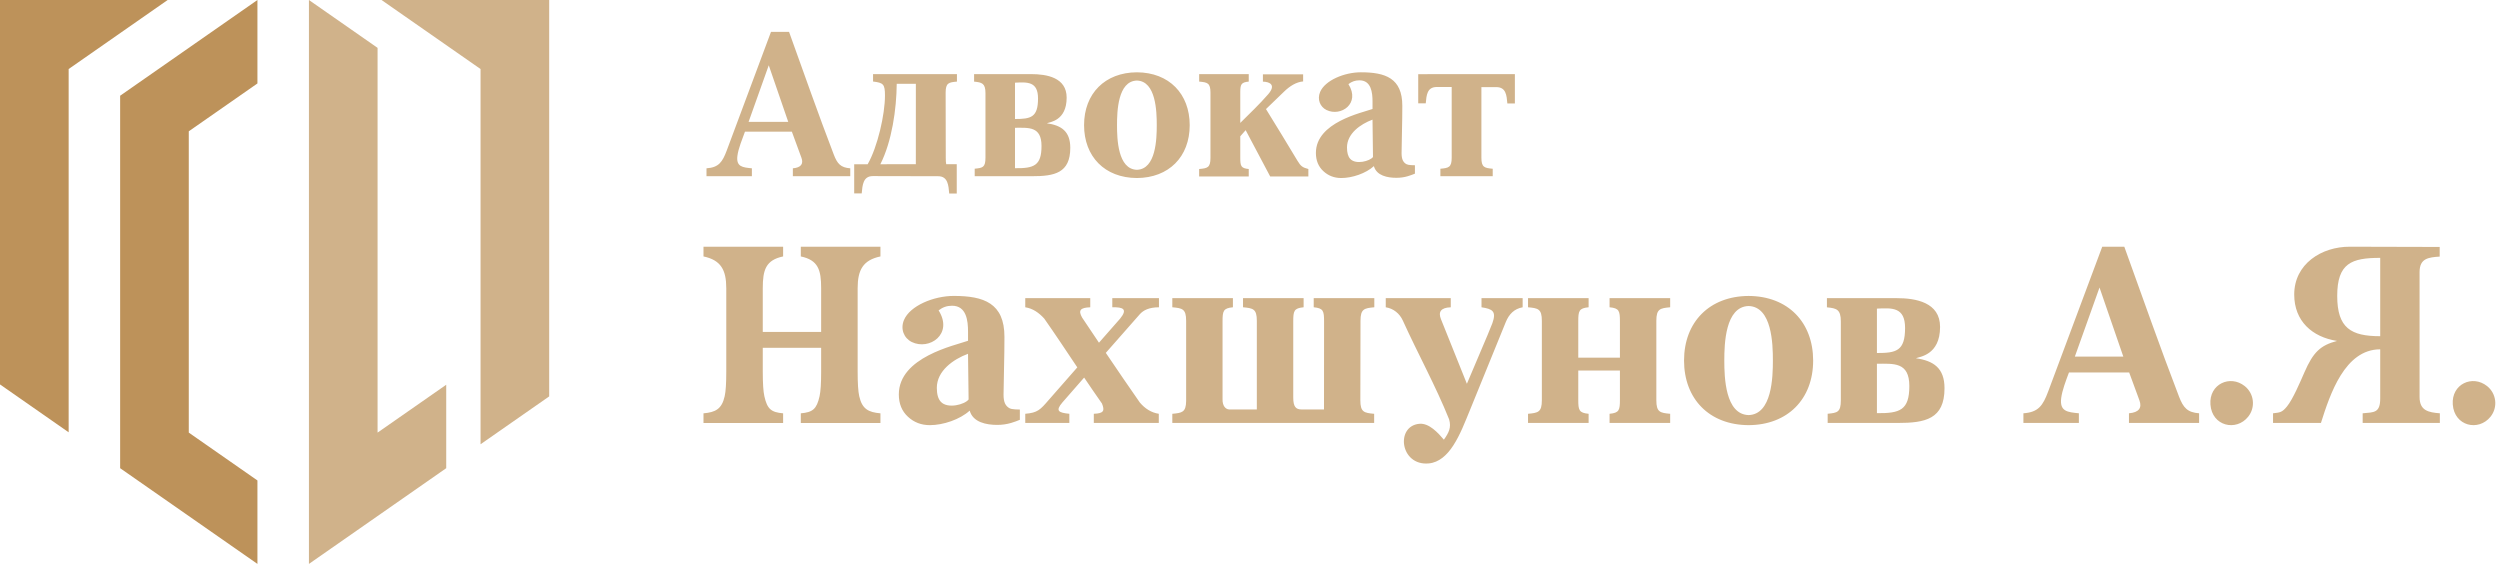
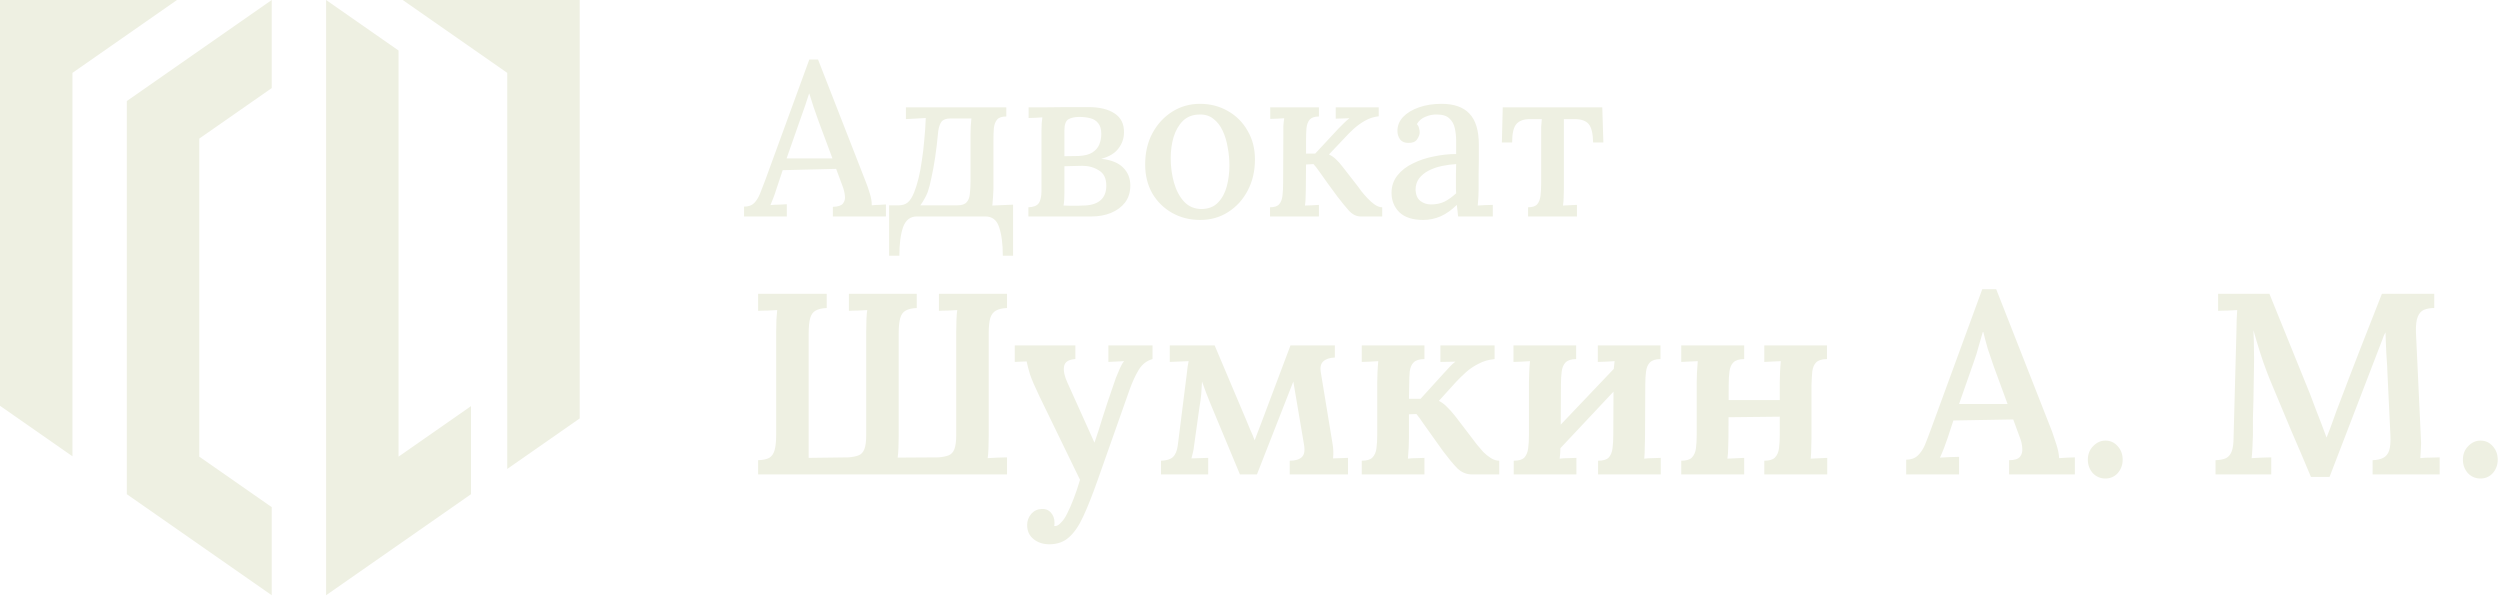
- <svg xmlns="http://www.w3.org/2000/svg" width="266" height="60" viewBox="0 0 266 60" fill="none">
-   <path d="M115.345 13.318C115.345 9.946 117.576 7.71 120.965 7.693C124.396 7.71 126.583 9.986 126.585 13.318C126.585 16.69 124.354 18.926 120.965 18.942C117.533 18.926 115.347 16.649 115.345 13.318V13.318ZM264.624 41.078C265.63 41.879 265.794 43.34 264.989 44.342C263.713 45.932 261.143 45.342 260.976 43.044C260.816 40.857 263.076 39.847 264.624 41.078ZM238.837 41.078C239.843 41.879 240.008 43.34 239.203 44.342C237.927 45.932 235.356 45.342 235.19 43.044C235.03 40.857 237.29 39.847 238.837 41.078ZM233.984 45H226.521V43.974C227.598 43.884 227.922 43.384 227.637 42.606L226.544 39.631H220.138C219.81 40.506 219.415 41.535 219.311 42.354C219.13 43.791 219.998 43.854 221.192 43.974V45H215.291V43.974C216.883 43.864 217.363 43.161 217.927 41.652L223.678 26.25H226.025C227.966 31.622 229.8 36.871 231.845 42.192C232.303 43.386 232.739 43.879 233.984 43.974V45V45ZM225.92 37.941L223.388 30.593L220.764 37.941H225.92ZM203.153 41.073C203.153 38.483 201.464 38.702 199.705 38.702V43.96C202.17 43.987 203.153 43.63 203.153 41.073V41.073ZM206.896 41.309C206.896 44.6 204.832 45.003 201.926 45.002C199.439 45.002 196.951 45.002 194.464 45.002V44.024C195.503 43.925 195.864 43.859 195.864 42.588V34.194C195.864 32.916 195.404 32.797 194.385 32.7V31.723C196.859 31.723 199.333 31.723 201.807 31.723C203.832 31.723 206.424 32.161 206.424 34.782C206.424 37.824 204.19 37.954 203.852 38.118C205.722 38.387 206.896 39.152 206.896 41.309ZM202.7 34.896C202.7 32.676 201.338 32.754 199.705 32.837V37.561C201.752 37.561 202.7 37.358 202.7 34.896ZM259.601 45H251.388V43.975C252.59 43.863 253.255 43.955 253.255 42.392V37.168C249.48 37.168 247.918 41.946 246.948 45H241.851V43.975C242.605 43.886 242.812 43.886 243.338 43.242C243.957 42.484 244.729 40.673 245.194 39.608C246.132 37.459 246.894 36.743 248.66 36.275C246.02 35.861 244.105 34.169 244.105 31.342C244.105 28.074 247.019 26.243 250.016 26.25L259.583 26.275V27.301C258.382 27.384 257.443 27.484 257.443 28.948V42.248C257.443 43.698 258.398 43.879 259.601 43.975V45ZM253.255 35.772V27.437C250.219 27.437 248.68 27.989 248.68 31.486C248.68 34.911 250.147 35.772 253.255 35.772ZM121.277 42.826C121.821 43.473 122.506 43.91 123.296 44.026V45H116.381V44.026C117.46 43.989 117.554 43.696 117.248 42.933C116.614 42.034 115.983 41.11 115.352 40.174L113.038 42.822C112.254 43.733 112.652 43.915 113.778 44.026V45H109.088V44.026C110.403 43.918 110.681 43.601 111.579 42.562L114.625 39.089C113.448 37.33 112.276 35.56 111.107 33.896C110.538 33.271 109.878 32.812 109.088 32.695V31.721H116.003V32.695C114.924 32.733 114.709 33.026 115.136 33.789C115.694 34.624 116.301 35.531 116.93 36.464L119.184 33.899C120.002 32.885 119.508 32.668 118.348 32.695V31.721H123.314V32.695C122.231 32.698 121.656 33.023 121.293 33.414C120.12 34.744 118.894 36.138 117.658 37.545C118.895 39.375 120.168 41.241 121.277 42.826V42.826ZM133.727 43.566V34.132C133.727 32.86 133.321 32.791 132.256 32.694V31.721H138.705V32.694C137.674 32.793 137.602 33.084 137.602 34.209C137.602 36.906 137.602 39.604 137.602 42.301C137.602 43.286 137.889 43.566 138.479 43.566H140.873L140.881 34.209C140.881 33.084 140.81 32.793 139.779 32.694V31.721H146.227V32.694C145.162 32.791 144.757 32.86 144.757 34.132C144.757 36.951 144.74 39.771 144.74 42.59C144.74 43.863 145.146 43.931 146.21 44.028V45C139.052 45 131.893 45 124.734 45V44.028C125.774 43.934 126.186 43.866 126.205 42.678V34.132C126.205 32.86 125.799 32.791 124.734 32.694V31.721H131.182V32.694C130.152 32.793 130.079 33.084 130.079 34.209C130.079 36.958 130.079 39.707 130.079 42.456C130.054 43.199 130.416 43.552 130.787 43.566H133.727V43.566ZM154.617 47.418C153.958 48.431 153.113 49.204 152.029 49.307C148.967 49.597 148.454 45.335 151.011 45.092C152.056 44.992 153.014 46.061 153.629 46.782C154.141 46.057 154.443 45.499 154.185 44.617C152.781 41.113 150.851 37.613 149.261 34.106C148.923 33.36 148.253 32.815 147.444 32.695V31.721H154.361V32.695C153.281 32.733 153.014 33.199 153.32 33.962L156.077 40.836L158.283 35.635C158.458 35.222 158.623 34.806 158.788 34.39C159.243 33.118 158.81 32.875 157.632 32.695V31.721H162.01V32.695C161.111 32.855 160.562 33.431 160.222 34.251L156.414 43.606C155.881 44.891 155.378 46.25 154.617 47.418V47.418ZM167.928 42.513C167.928 43.637 167.999 43.929 169.029 44.027V45H162.582V44.027C163.647 43.93 164.053 43.862 164.053 42.59C164.053 39.77 164.053 36.951 164.053 34.132C164.053 32.86 163.647 32.791 162.582 32.694V31.721H169.029V32.694C167.999 32.793 167.928 33.084 167.928 34.209V38.053H172.36V34.209C172.36 33.084 172.288 32.793 171.258 32.694V31.721H177.706V32.694C176.641 32.791 176.235 32.86 176.235 34.132C176.235 36.951 176.235 39.77 176.235 42.59C176.235 43.862 176.641 43.93 177.706 44.027V45H171.258V44.027C172.288 43.929 172.36 43.637 172.36 42.513V39.426H167.928V42.513ZM179.182 38.363C179.182 34.242 181.91 31.51 186.051 31.489C190.245 31.51 192.916 34.291 192.919 38.362C192.919 42.483 190.192 45.216 186.051 45.236C181.857 45.216 179.185 42.434 179.182 38.363V38.363ZM186.051 44.165C188.538 44.091 188.635 40.134 188.635 38.363C188.635 36.593 188.539 32.634 186.051 32.56C183.564 32.634 183.466 36.591 183.466 38.362C183.466 40.133 183.563 44.091 186.051 44.165ZM74.851 45.006V43.978C76.119 43.867 76.802 43.529 77.106 42.157C77.222 41.643 77.275 40.776 77.275 39.554V30.662C77.275 28.724 76.705 27.675 74.851 27.285V26.256C77.675 26.256 80.499 26.256 83.324 26.256V27.285C81.47 27.675 81.159 28.724 81.159 30.662V35.317H87.37V30.662C87.37 28.724 87.06 27.675 85.205 27.285V26.256C88.03 26.256 90.854 26.256 93.679 26.256V27.285C91.824 27.675 91.254 28.724 91.254 30.662V39.554C91.254 40.776 91.308 41.643 91.423 42.157C91.728 43.529 92.411 43.867 93.679 43.978V45.006C90.854 45.006 88.03 45.006 85.205 45.006V43.978C86.473 43.867 86.897 43.529 87.202 42.157C87.316 41.643 87.37 40.776 87.37 39.554V37.008H81.159V39.554C81.159 40.776 81.213 41.643 81.328 42.157C81.632 43.529 82.056 43.867 83.324 43.978V45.006C80.499 45.006 77.675 45.006 74.851 45.006ZM108.513 44.667C108.238 44.785 107.928 44.895 107.583 45C107.118 45.138 106.625 45.209 106.103 45.209C104.958 45.209 103.52 44.94 103.176 43.69C102.143 44.631 100.358 45.236 98.936 45.236C98.022 45.236 97.243 44.937 96.602 44.339C95.956 43.743 95.635 42.954 95.635 41.968C95.635 37.991 101.591 36.76 102.999 36.258V35.29C102.999 34.13 102.835 32.53 101.299 32.53C100.747 32.53 100.299 32.69 99.867 33.025C101.459 35.554 98.88 37.301 97.013 36.39C96.182 35.981 95.779 35.013 96.182 34.051C96.818 32.532 99.345 31.486 101.479 31.486C104.675 31.486 106.873 32.249 106.873 35.842C106.873 36.828 106.857 37.991 106.826 39.337C106.793 40.684 106.777 41.571 106.777 41.999C106.777 42.392 106.829 42.7 106.933 42.927C107.038 43.15 107.198 43.319 107.411 43.435C107.543 43.502 107.748 43.546 108.029 43.559C108.201 43.568 108.361 43.572 108.513 43.575V44.667ZM102.997 37.643C101.421 38.23 99.678 39.46 99.678 41.268C99.678 41.946 99.818 42.441 100.099 42.744C100.827 43.542 102.67 43.032 103.059 42.503L102.997 37.643V37.643ZM153.257 18.75V17.954C154.128 17.874 154.46 17.819 154.46 16.777V9.258L152.88 9.256C151.835 9.256 151.779 10.13 151.699 10.997H150.899V7.892C158.738 7.895 157.448 7.886 161.183 7.886V11.011H160.383C160.304 10.143 160.248 9.269 159.202 9.269L157.621 9.268V16.777C157.621 17.815 157.953 17.874 158.825 17.954V18.75C156.968 18.75 155.113 18.75 153.257 18.75V18.75ZM139.21 18.779H135.15L132.538 13.849L131.965 14.5V16.744C131.965 17.663 132.023 17.903 132.866 17.983V18.779H127.589V17.983C128.461 17.904 128.793 17.848 128.793 16.806C128.793 14.491 128.794 12.173 128.794 9.858C128.794 8.817 128.462 8.761 127.591 8.682V7.886H132.866V8.682C132.075 8.757 131.974 8.971 131.965 9.755C131.965 10.863 131.965 11.97 131.965 13.078C132.993 12.05 133.983 11.124 134.933 10.03C135.775 9.06 135.156 8.707 134.374 8.686V7.912H138.653V8.664C137.915 8.726 137.23 9.166 136.639 9.736L134.7 11.606C135.844 13.464 136.924 15.219 138.042 17.09C138.414 17.712 138.603 17.817 139.21 17.983V18.779V18.779ZM150.548 18.476C150.323 18.573 150.069 18.663 149.787 18.749C149.407 18.862 149.003 18.919 148.577 18.919C147.64 18.919 146.463 18.7 146.182 17.676C145.336 18.447 143.876 18.942 142.712 18.942C141.964 18.942 141.327 18.697 140.802 18.208C140.274 17.72 140.012 17.074 140.012 16.268C140.012 13.014 144.885 12.006 146.037 11.596V10.804C146.037 9.855 145.902 8.546 144.645 8.546C144.194 8.546 143.827 8.677 143.473 8.951C144.776 11.02 142.667 12.449 141.139 11.704C140.459 11.369 140.13 10.577 140.459 9.79C140.979 8.548 143.047 7.692 144.793 7.692C147.408 7.692 149.206 8.316 149.206 11.256C149.206 12.062 149.193 13.015 149.167 14.116C149.142 15.217 149.128 15.943 149.128 16.294C149.128 16.614 149.17 16.866 149.255 17.052C149.341 17.235 149.472 17.374 149.647 17.468C149.754 17.523 149.922 17.56 150.152 17.57C150.292 17.576 150.424 17.581 150.548 17.583V18.476V18.476ZM146.035 12.729C144.745 13.21 143.319 14.216 143.319 15.695C143.319 16.25 143.434 16.654 143.664 16.902C144.259 17.556 145.767 17.138 146.086 16.706L146.035 12.729ZM90.468 18.75H84.36V17.909C85.241 17.835 85.507 17.426 85.274 16.789L84.253 14.006H79.265C78.983 14.784 78.558 15.799 78.46 16.582C78.312 17.759 79.023 17.811 80 17.909V18.75H75.171V17.909C76.473 17.819 76.866 17.244 77.328 16.007L82.034 3.389H83.954C85.543 7.79 87.043 12.09 88.716 16.45C89.091 17.428 89.449 17.831 90.468 17.909V18.75ZM83.868 12.966L81.796 6.946L79.65 12.966H83.868ZM110.817 15.535C110.817 13.416 109.434 13.596 107.996 13.596V17.896C110.012 17.92 110.817 17.627 110.817 15.535V15.535ZM113.878 15.728C113.878 18.42 112.189 18.75 109.813 18.749C107.778 18.749 105.743 18.749 103.708 18.749V17.949C104.558 17.868 104.854 17.814 104.854 16.774V9.907C104.854 8.862 104.477 8.765 103.643 8.685V7.886C105.668 7.886 107.692 7.886 109.716 7.886C111.373 7.886 113.492 8.244 113.492 10.389C113.492 12.877 111.665 12.983 111.388 13.117C112.919 13.338 113.878 13.963 113.878 15.728V15.728ZM110.446 10.481C110.446 8.665 109.332 8.729 107.996 8.797V12.662C109.671 12.662 110.446 12.496 110.446 10.481V10.481ZM92.32 17.476C93.38 15.628 94.161 12.158 94.161 10.169C94.161 8.933 93.976 8.81 92.892 8.674V7.886C95.868 7.886 98.844 7.886 101.819 7.886V8.682C100.948 8.761 100.616 8.817 100.616 9.858C100.616 12.168 100.63 14.467 100.63 16.777C100.63 17.086 100.64 17.308 100.677 17.47H101.798V20.595H100.998C100.919 19.727 100.863 18.75 99.817 18.75C97.497 18.75 95.187 18.736 92.868 18.736C91.822 18.736 91.766 19.713 91.686 20.581H90.887V17.476L92.32 17.476V17.476ZM93.669 17.475L97.445 17.472L97.447 8.914H95.412C95.389 11.603 94.9 15.048 93.669 17.475V17.475ZM120.965 18.066C123 18.006 123.079 14.768 123.079 13.318C123.079 11.87 123 8.63 120.965 8.57C118.93 8.63 118.851 11.868 118.851 13.318C118.851 14.766 118.93 18.006 120.965 18.066Z" fill="#D0B28A" />
-   <path fill-rule="evenodd" clip-rule="evenodd" d="M7.304 7.345L17.839 0H0V40.903L7.304 45.996V7.345ZM20.086 13.97L27.391 8.878V0L12.783 10.185V49.815L27.391 60V51.121L20.086 46.029V13.97V13.97Z" fill="#BD925A" />
-   <path fill-rule="evenodd" clip-rule="evenodd" d="M51.13 7.345L40.594 0H58.434V42.177L51.13 47.269V7.345V7.345ZM40.174 5.093V46.029L47.478 40.937V49.815L32.87 60V0L40.174 5.093V5.093Z" fill="#D0B28A" />
+ <svg xmlns="http://www.w3.org/2000/svg" width="252" height="60" viewBox="0 0 252 60" fill="none">
+   <path fill-rule="evenodd" clip-rule="evenodd" d="M7.304 7.345L17.839 0H0V40.903L7.304 45.996V7.345ZM20.086 13.97L27.391 8.878V0L12.783 10.185V49.815L27.391 60V51.121L20.086 46.029V13.97Z" fill="#EEF0E2" />
+   <path fill-rule="evenodd" clip-rule="evenodd" d="M51.13 7.345L40.595 0H58.434V42.177L51.13 47.269V7.345ZM40.174 5.093V46.029L47.478 40.937V49.815L32.87 60V0L40.174 5.093Z" fill="#EEF0E2" />
+   <path fill-rule="evenodd" clip-rule="evenodd" d="M75 20.828V21.818H79.312V20.586C79.077 20.601 78.806 20.615 78.498 20.63C78.205 20.63 77.926 20.645 77.662 20.674C77.765 20.425 77.867 20.168 77.97 19.904C78.073 19.64 78.168 19.361 78.256 19.068L78.894 17.154L84.284 17.022L84.944 18.804C85.061 19.112 85.135 19.42 85.164 19.728C85.208 20.036 85.142 20.3 84.966 20.52C84.805 20.725 84.467 20.835 83.954 20.85V21.818H89.3V20.608C89.08 20.623 88.845 20.637 88.596 20.652C88.361 20.652 88.119 20.667 87.87 20.696C87.885 20.359 87.819 19.955 87.672 19.486C87.525 19.002 87.393 18.621 87.276 18.342L82.458 6H81.578L77.134 18.166C76.943 18.665 76.767 19.119 76.606 19.53C76.445 19.926 76.247 20.241 76.012 20.476C75.777 20.711 75.44 20.828 75 20.828ZM83.91 15.966H79.29L80.654 12.072C80.845 11.559 81.013 11.082 81.16 10.642C81.307 10.202 81.439 9.799 81.556 9.432H81.578C81.71 9.872 81.857 10.334 82.018 10.818C82.179 11.287 82.348 11.764 82.524 12.248L83.91 15.966ZM89.622 20.696V25.778H90.656C90.656 24.575 90.781 23.615 91.03 22.896C91.294 22.177 91.756 21.818 92.416 21.818H99.324C100.014 21.818 100.476 22.177 100.71 22.896C100.96 23.629 101.084 24.59 101.084 25.778H102.118V20.63L100.028 20.718C100.058 20.439 100.08 20.168 100.094 19.904C100.109 19.625 100.124 19.354 100.138 19.09V14.184C100.138 13.7 100.153 13.275 100.182 12.908C100.226 12.541 100.336 12.255 100.512 12.05C100.688 11.845 100.996 11.742 101.436 11.742V10.818H91.316V12.006L93.318 11.896C93.289 12.673 93.238 13.421 93.164 14.14C93.106 14.859 93.025 15.541 92.922 16.186C92.834 16.831 92.724 17.425 92.592 17.968C92.46 18.496 92.314 18.965 92.152 19.376C91.947 19.889 91.72 20.241 91.47 20.432C91.236 20.608 90.942 20.696 90.59 20.696H89.622ZM96.508 20.696H92.768C92.915 20.505 93.047 20.3 93.164 20.08C93.296 19.86 93.414 19.618 93.516 19.354C93.648 18.973 93.773 18.489 93.89 17.902C94.022 17.315 94.147 16.633 94.264 15.856C94.382 15.064 94.484 14.191 94.572 13.238C94.631 12.813 94.741 12.49 94.902 12.27C95.078 12.05 95.379 11.94 95.804 11.94H97.916C97.887 12.219 97.865 12.49 97.85 12.754C97.836 13.018 97.828 13.282 97.828 13.546V18.254C97.828 18.723 97.806 19.149 97.762 19.53C97.733 19.897 97.623 20.183 97.432 20.388C97.256 20.593 96.948 20.696 96.508 20.696ZM103.662 20.894V21.818H110.042C110.746 21.818 111.392 21.701 111.978 21.466C112.58 21.217 113.056 20.865 113.408 20.41C113.76 19.941 113.936 19.369 113.936 18.694C113.936 17.975 113.694 17.374 113.21 16.89C112.726 16.406 111.993 16.113 111.01 16.01C111.817 15.79 112.396 15.438 112.748 14.954C113.115 14.47 113.298 13.935 113.298 13.348C113.313 12.497 112.998 11.859 112.352 11.434C111.707 11.009 110.834 10.796 109.734 10.796H107.512C106.779 10.796 106.082 10.803 105.422 10.818H103.684V11.896C103.875 11.881 104.095 11.874 104.344 11.874C104.608 11.859 104.85 11.845 105.07 11.83C105.041 12.006 105.019 12.204 105.004 12.424C104.99 12.644 104.982 12.886 104.982 13.15V19.2C104.982 19.801 104.887 20.234 104.696 20.498C104.506 20.747 104.161 20.879 103.662 20.894ZM107.886 20.74C107.622 20.74 107.395 20.733 107.204 20.718C107.234 20.571 107.256 20.395 107.27 20.19C107.285 19.97 107.292 19.728 107.292 19.464V16.758C107.527 16.743 107.806 16.736 108.128 16.736C108.451 16.721 108.774 16.714 109.096 16.714C109.727 16.714 110.284 16.868 110.768 17.176C111.267 17.469 111.516 17.983 111.516 18.716C111.516 19.391 111.304 19.897 110.878 20.234C110.468 20.557 109.888 20.718 109.14 20.718C109.052 20.718 108.884 20.725 108.634 20.74H107.886ZM108.722 15.724L107.292 15.746V13.15C107.292 12.563 107.424 12.189 107.688 12.028C107.967 11.867 108.334 11.786 108.788 11.786C109.199 11.786 109.573 11.83 109.91 11.918C110.248 12.006 110.512 12.175 110.702 12.424C110.908 12.673 111.01 13.033 111.01 13.502C111.01 13.869 110.944 14.221 110.812 14.558C110.68 14.881 110.446 15.152 110.108 15.372C109.786 15.577 109.324 15.695 108.722 15.724ZM118.161 21.466C118.997 21.935 119.936 22.17 120.977 22.17C122.033 22.17 122.972 21.906 123.793 21.378C124.629 20.85 125.289 20.124 125.773 19.2C126.257 18.276 126.499 17.235 126.499 16.076C126.499 14.976 126.25 14.008 125.751 13.172C125.267 12.321 124.607 11.661 123.771 11.192C122.935 10.708 121.997 10.466 120.955 10.466C119.929 10.466 118.997 10.73 118.161 11.258C117.325 11.786 116.658 12.512 116.159 13.436C115.675 14.345 115.433 15.394 115.433 16.582C115.433 17.682 115.675 18.657 116.159 19.508C116.658 20.344 117.325 20.997 118.161 21.466ZM122.781 20.41C122.385 20.835 121.835 21.055 121.131 21.07C120.413 21.07 119.819 20.821 119.349 20.322C118.895 19.823 118.557 19.185 118.337 18.408C118.117 17.631 118.007 16.809 118.007 15.944C118.007 15.196 118.103 14.492 118.293 13.832C118.499 13.157 118.814 12.607 119.239 12.182C119.679 11.757 120.244 11.544 120.933 11.544C121.476 11.529 121.938 11.676 122.319 11.984C122.701 12.277 123.009 12.673 123.243 13.172C123.478 13.671 123.647 14.228 123.749 14.844C123.867 15.445 123.925 16.061 123.925 16.692C123.925 17.411 123.837 18.107 123.661 18.782C123.485 19.442 123.192 19.985 122.781 20.41ZM128.019 20.894V21.818H132.947V20.652C132.727 20.667 132.493 20.681 132.243 20.696C132.009 20.696 131.774 20.703 131.539 20.718C131.583 20.439 131.605 20.168 131.605 19.904C131.62 19.625 131.627 19.354 131.627 19.09L131.649 16.582L132.397 16.538C132.573 16.729 132.779 16.993 133.013 17.33C133.263 17.667 133.534 18.049 133.827 18.474C134.121 18.885 134.443 19.325 134.795 19.794C135.221 20.351 135.609 20.828 135.961 21.224C136.328 21.62 136.724 21.818 137.149 21.818H139.327V20.894C139.093 20.894 138.843 20.806 138.579 20.63C138.33 20.454 138.088 20.241 137.853 19.992C137.619 19.743 137.413 19.508 137.237 19.288C137.076 19.053 136.959 18.892 136.885 18.804L135.345 16.824C135.111 16.516 134.891 16.267 134.685 16.076C134.48 15.871 134.238 15.702 133.959 15.57L135.587 13.854C135.822 13.59 136.108 13.304 136.445 12.996C136.783 12.688 137.157 12.417 137.567 12.182C137.993 11.933 138.462 11.779 138.975 11.72V10.818H134.641V11.962L136.027 11.918C135.851 12.05 135.675 12.204 135.499 12.38L134.883 12.996L132.573 15.482H131.649V14.184C131.649 13.7 131.664 13.275 131.693 12.908C131.737 12.541 131.847 12.255 132.023 12.05C132.214 11.845 132.522 11.742 132.947 11.742V10.818H128.041V11.984C128.247 11.969 128.474 11.962 128.723 11.962C128.973 11.947 129.215 11.933 129.449 11.918C129.405 12.182 129.376 12.453 129.361 12.732V13.546L129.339 18.452C129.339 18.936 129.317 19.361 129.273 19.728C129.229 20.095 129.119 20.381 128.943 20.586C128.767 20.791 128.459 20.894 128.019 20.894ZM146.911 21.202C146.925 21.378 146.947 21.583 146.977 21.818H150.475V20.652C150.24 20.652 149.991 20.659 149.727 20.674C149.463 20.689 149.206 20.703 148.957 20.718C148.986 20.41 149.008 20.117 149.023 19.838C149.037 19.559 149.045 19.31 149.045 19.09V17.55C149.059 17.066 149.067 16.582 149.067 16.098V14.58C149.067 13.157 148.751 12.116 148.121 11.456C147.505 10.796 146.566 10.466 145.305 10.466C144.469 10.466 143.713 10.583 143.039 10.818C142.364 11.053 141.829 11.375 141.433 11.786C141.051 12.197 140.861 12.666 140.861 13.194C140.861 13.517 140.949 13.803 141.125 14.052C141.315 14.287 141.587 14.404 141.939 14.404C142.364 14.419 142.665 14.301 142.841 14.052C143.017 13.788 143.105 13.553 143.105 13.348C143.105 13.216 143.083 13.077 143.039 12.93C143.009 12.769 142.936 12.629 142.819 12.512C143.024 12.16 143.317 11.911 143.699 11.764C144.08 11.603 144.461 11.529 144.843 11.544C145.415 11.544 145.833 11.676 146.097 11.94C146.375 12.189 146.559 12.519 146.647 12.93C146.735 13.326 146.779 13.759 146.779 14.228V15.526C146.045 15.526 145.297 15.607 144.535 15.768C143.772 15.915 143.068 16.149 142.423 16.472C141.777 16.78 141.257 17.183 140.861 17.682C140.465 18.181 140.267 18.767 140.267 19.442C140.267 20.219 140.531 20.872 141.059 21.4C141.601 21.913 142.401 22.17 143.457 22.17C144.073 22.17 144.667 22.045 145.239 21.796C145.811 21.532 146.346 21.151 146.845 20.652C146.874 20.843 146.896 21.026 146.911 21.202ZM145.327 16.736C145.825 16.633 146.309 16.567 146.779 16.538C146.779 16.963 146.771 17.359 146.757 17.726V18.452V19.002C146.757 19.163 146.764 19.325 146.779 19.486C146.397 19.838 146.009 20.117 145.613 20.322C145.217 20.513 144.762 20.608 144.249 20.608C143.838 20.608 143.479 20.491 143.171 20.256C142.877 20.021 142.716 19.655 142.687 19.156C142.687 18.701 142.804 18.313 143.039 17.99C143.288 17.667 143.611 17.403 144.007 17.198C144.403 16.993 144.843 16.839 145.327 16.736ZM154.029 20.894V21.818H158.957V20.652L157.549 20.718C157.593 20.439 157.615 20.168 157.615 19.904C157.629 19.625 157.637 19.354 157.637 19.09V12.006H158.715C159.389 12.006 159.866 12.175 160.145 12.512C160.423 12.849 160.57 13.465 160.585 14.36H161.619L161.509 10.818H151.477L151.389 14.36H152.423C152.423 13.465 152.562 12.849 152.841 12.512C153.134 12.175 153.589 12.006 154.205 12.006H155.415C155.385 12.285 155.363 12.549 155.349 12.798V13.546V18.452C155.349 18.936 155.327 19.361 155.283 19.728C155.239 20.095 155.129 20.381 154.953 20.586C154.777 20.791 154.469 20.894 154.029 20.894ZM76.418 46.388V47.818H101.508V46.102C101.283 46.102 100.971 46.111 100.572 46.128C100.191 46.145 99.853 46.163 99.558 46.18C99.593 45.955 99.619 45.643 99.636 45.244C99.653 44.845 99.662 44.429 99.662 43.996V33.622C99.662 32.946 99.714 32.426 99.818 32.062C99.939 31.698 100.13 31.447 100.39 31.308C100.667 31.152 101.04 31.065 101.508 31.048V29.618H94.644V31.334C94.869 31.317 95.164 31.308 95.528 31.308C95.892 31.291 96.213 31.273 96.49 31.256C96.455 31.481 96.429 31.793 96.412 32.192C96.395 32.591 96.386 33.024 96.386 33.492V43.892C96.386 44.481 96.325 44.941 96.204 45.27C96.083 45.582 95.892 45.79 95.632 45.894C95.372 45.998 95.034 46.067 94.618 46.102L90.484 46.128C90.519 45.885 90.545 45.573 90.562 45.192C90.579 44.811 90.588 44.412 90.588 43.996V33.622C90.588 32.946 90.64 32.426 90.744 32.062C90.848 31.698 91.03 31.447 91.29 31.308C91.567 31.152 91.94 31.065 92.408 31.048V29.618H85.57V31.334C85.778 31.317 86.064 31.308 86.428 31.308C86.809 31.291 87.139 31.273 87.416 31.256C87.381 31.481 87.355 31.793 87.338 32.192C87.321 32.591 87.312 33.024 87.312 33.492V43.892C87.312 44.499 87.251 44.958 87.13 45.27C87.009 45.582 86.818 45.79 86.558 45.894C86.298 45.998 85.96 46.067 85.544 46.102L81.514 46.154V33.622C81.514 32.946 81.566 32.426 81.67 32.062C81.774 31.698 81.956 31.447 82.216 31.308C82.493 31.152 82.866 31.065 83.334 31.048V29.618H76.418V31.334C76.643 31.317 76.947 31.308 77.328 31.308C77.709 31.291 78.047 31.273 78.342 31.256C78.325 31.481 78.299 31.793 78.264 32.192C78.247 32.591 78.238 33.024 78.238 33.492V43.814C78.238 44.473 78.186 44.993 78.082 45.374C77.978 45.738 77.796 45.998 77.536 46.154C77.276 46.293 76.903 46.371 76.418 46.388ZM104.186 54.344C104.619 54.691 105.148 54.864 105.772 54.864C106.569 54.864 107.228 54.63 107.748 54.162C108.285 53.694 108.77 52.983 109.204 52.03C109.637 51.094 110.105 49.915 110.608 48.494L113.858 39.29C114.152 38.475 114.464 37.799 114.794 37.262C115.14 36.707 115.6 36.352 116.172 36.196V34.818H111.726V36.482L113.312 36.404C113.173 36.56 113.034 36.794 112.896 37.106C112.757 37.418 112.618 37.747 112.48 38.094C112.358 38.423 112.254 38.727 112.168 39.004C111.786 40.096 111.44 41.136 111.128 42.124C110.833 43.112 110.564 43.944 110.322 44.62L107.592 38.562C107.297 37.921 107.184 37.383 107.254 36.95C107.323 36.499 107.687 36.248 108.346 36.196H108.398V34.818H102.288V36.482L103.484 36.43C103.553 36.777 103.666 37.21 103.822 37.73C103.995 38.25 104.316 38.995 104.784 39.966L108.866 48.364C108.658 49.075 108.441 49.716 108.216 50.288C107.99 50.877 107.774 51.371 107.566 51.77C107.392 52.134 107.202 52.42 106.994 52.628C106.803 52.853 106.621 52.983 106.448 53.018H106.266C106.283 52.949 106.292 52.879 106.292 52.81V52.654C106.292 52.273 106.17 51.943 105.928 51.666C105.702 51.406 105.399 51.285 105.018 51.302C104.584 51.319 104.229 51.484 103.952 51.796C103.674 52.125 103.536 52.498 103.536 52.914C103.536 53.521 103.752 53.997 104.186 54.344ZM117.029 46.44V47.818H121.787V46.154L120.097 46.206L120.253 45.582C120.305 45.374 120.34 45.166 120.357 44.958L120.903 41.058C120.99 40.573 121.05 40.122 121.085 39.706C121.12 39.29 121.146 38.874 121.163 38.458L121.579 39.602C121.735 39.966 121.891 40.356 122.047 40.772L124.985 47.818H126.701L130.367 38.458L131.433 44.75C131.554 45.391 131.485 45.833 131.225 46.076C130.965 46.319 130.558 46.44 130.003 46.44V47.818H135.879V46.154L134.371 46.206C134.423 45.721 134.406 45.227 134.319 44.724L133.149 37.6C133.045 37.063 133.123 36.673 133.383 36.43C133.643 36.187 134.033 36.057 134.553 36.04V34.818H130.081L127.143 42.618C127.022 42.913 126.909 43.207 126.805 43.502C126.701 43.779 126.588 44.074 126.467 44.386C126.346 44.039 126.198 43.684 126.025 43.32C125.869 42.939 125.722 42.583 125.583 42.254L122.437 34.818H117.913V36.482L119.811 36.404C119.776 36.595 119.742 36.794 119.707 37.002C119.69 37.21 119.664 37.435 119.629 37.678L118.719 44.906C118.65 45.443 118.485 45.833 118.225 46.076C117.982 46.301 117.584 46.423 117.029 46.44ZM137.265 46.44V47.818H143.583V46.154C143.375 46.154 143.115 46.163 142.803 46.18C142.491 46.18 142.196 46.197 141.919 46.232C141.953 45.868 141.979 45.495 141.997 45.114C142.014 44.715 142.023 44.377 142.023 44.1V41.76L142.777 41.734C142.967 41.959 143.201 42.28 143.479 42.696C143.773 43.095 144.094 43.545 144.441 44.048L145.481 45.504C146.001 46.197 146.469 46.761 146.885 47.194C147.318 47.61 147.803 47.818 148.341 47.818H151.123V46.44C150.845 46.44 150.568 46.353 150.291 46.18C150.013 46.007 149.753 45.799 149.511 45.556C149.285 45.296 149.077 45.053 148.887 44.828C148.713 44.585 148.575 44.403 148.471 44.282L146.703 41.968C146.373 41.552 146.079 41.223 145.819 40.98C145.576 40.737 145.316 40.547 145.039 40.408L146.807 38.458C147.084 38.163 147.405 37.851 147.769 37.522C148.133 37.193 148.557 36.907 149.043 36.664C149.528 36.404 150.065 36.248 150.655 36.196V34.818H145.195V36.482L146.703 36.456C146.512 36.595 146.321 36.768 146.131 36.976C145.957 37.167 145.749 37.392 145.507 37.652L143.193 40.2H142.023L142.049 38.796C142.049 38.276 142.066 37.825 142.101 37.444C142.153 37.045 142.283 36.742 142.491 36.534C142.716 36.309 143.08 36.196 143.583 36.196V34.818H137.265V36.482C137.49 36.482 137.75 36.473 138.045 36.456C138.357 36.439 138.651 36.421 138.929 36.404C138.894 36.768 138.868 37.149 138.851 37.548C138.833 37.929 138.825 38.259 138.825 38.536V43.84C138.825 44.343 138.799 44.793 138.747 45.192C138.695 45.591 138.556 45.903 138.331 46.128C138.123 46.336 137.767 46.44 137.265 46.44ZM157.81 36.534C158.035 36.309 158.39 36.196 158.876 36.196V34.818H152.558V36.482C152.783 36.482 153.043 36.473 153.338 36.456C153.65 36.439 153.944 36.421 154.222 36.404C154.187 36.768 154.161 37.149 154.144 37.548C154.126 37.929 154.118 38.259 154.118 38.536V43.84C154.118 44.343 154.092 44.793 154.04 45.192C153.988 45.591 153.858 45.903 153.65 46.128C153.442 46.336 153.086 46.44 152.584 46.44V47.818H158.902V46.154C158.694 46.154 158.425 46.163 158.096 46.18C157.784 46.18 157.489 46.197 157.212 46.232C157.261 45.887 157.287 45.535 157.29 45.175L162.641 39.477L162.62 43.84C162.62 44.343 162.594 44.793 162.542 45.192C162.49 45.591 162.36 45.903 162.152 46.128C161.944 46.336 161.588 46.44 161.086 46.44V47.818H167.404V46.154C167.196 46.154 166.936 46.163 166.624 46.18C166.312 46.18 166.017 46.197 165.74 46.232C165.774 45.868 165.792 45.495 165.792 45.114C165.809 44.715 165.818 44.377 165.818 44.1L165.844 38.796C165.844 38.276 165.87 37.825 165.922 37.444C165.974 37.045 166.104 36.742 166.312 36.534C166.537 36.309 166.892 36.196 167.378 36.196V34.818H161.06V36.482C161.285 36.482 161.554 36.473 161.866 36.456C162.178 36.439 162.472 36.421 162.75 36.404C162.714 36.657 162.686 36.918 162.667 37.187L157.322 42.803L157.342 38.796C157.342 38.276 157.368 37.825 157.42 37.444C157.472 37.045 157.602 36.742 157.81 36.534ZM174.721 36.534C174.946 36.309 175.31 36.196 175.813 36.196V34.818H169.469V36.482L171.133 36.404C171.098 36.768 171.072 37.149 171.055 37.548C171.038 37.929 171.029 38.259 171.029 38.536V43.84C171.029 44.343 171.003 44.793 170.951 45.192C170.899 45.591 170.76 45.903 170.535 46.128C170.327 46.336 169.972 46.44 169.469 46.44V47.818H175.813V46.154L174.123 46.232C174.175 45.868 174.201 45.495 174.201 45.114C174.218 44.715 174.227 44.377 174.227 44.1L174.237 42.057L179.401 42.002V43.84C179.401 44.343 179.375 44.793 179.323 45.192C179.271 45.591 179.132 45.903 178.907 46.128C178.699 46.336 178.344 46.44 177.841 46.44V47.818H184.185V46.154L182.521 46.232C182.556 45.868 182.573 45.495 182.573 45.114C182.59 44.715 182.599 44.377 182.599 44.1V38.796C182.616 38.276 182.642 37.825 182.677 37.444C182.729 37.045 182.859 36.742 183.067 36.534C183.292 36.309 183.656 36.196 184.159 36.196V34.818H177.841V36.482L179.505 36.404C179.47 36.768 179.444 37.149 179.427 37.548C179.41 37.929 179.401 38.259 179.401 38.536V40.33H174.246L174.253 38.796C174.253 38.276 174.279 37.825 174.331 37.444C174.383 37.045 174.513 36.742 174.721 36.534ZM192.143 46.336V47.818H197.473V46.05C197.247 46.05 196.944 46.059 196.563 46.076C196.199 46.093 195.861 46.111 195.549 46.128C195.687 45.833 195.826 45.504 195.965 45.14C196.103 44.759 196.225 44.421 196.329 44.126L196.901 42.384L202.933 42.28L203.583 44.048C203.739 44.429 203.825 44.802 203.843 45.166C203.877 45.53 203.799 45.825 203.609 46.05C203.418 46.275 203.054 46.388 202.517 46.388V47.818H209.147V46.102C208.939 46.102 208.696 46.111 208.419 46.128C208.141 46.145 207.855 46.163 207.561 46.18C207.543 45.781 207.448 45.313 207.275 44.776C207.101 44.239 206.963 43.823 206.859 43.528L201.217 29.15H199.813L194.639 43.268C194.431 43.84 194.231 44.36 194.041 44.828C193.85 45.279 193.607 45.643 193.313 45.92C193.018 46.197 192.628 46.336 192.143 46.336ZM200.957 36.898L202.361 40.72H197.473L198.877 36.716C199.137 36.005 199.336 35.373 199.475 34.818C199.631 34.263 199.761 33.813 199.865 33.466H199.917C200.038 33.969 200.185 34.523 200.359 35.13C200.549 35.719 200.749 36.309 200.957 36.898ZM210.949 47.688C211.295 48.052 211.72 48.234 212.223 48.234C212.725 48.234 213.141 48.052 213.471 47.688C213.8 47.307 213.965 46.856 213.965 46.336C213.965 45.799 213.8 45.348 213.471 44.984C213.141 44.603 212.725 44.412 212.223 44.412C211.755 44.412 211.339 44.603 210.975 44.984C210.628 45.348 210.454 45.799 210.454 46.336C210.454 46.856 210.619 47.307 210.949 47.688ZM230.995 43.502C231.653 45.01 232.303 46.535 232.945 48.078H234.816L240.146 34.22C240.181 34.099 240.225 33.977 240.277 33.856C240.346 33.735 240.407 33.613 240.458 33.492C240.476 33.943 240.493 34.419 240.51 34.922C240.528 35.425 240.554 35.893 240.589 36.326C240.623 36.759 240.641 37.089 240.641 37.314L240.952 43.84C240.987 44.533 240.944 45.062 240.823 45.426C240.701 45.773 240.502 46.015 240.225 46.154C239.947 46.293 239.592 46.371 239.159 46.388V47.818H245.919V46.102C245.693 46.102 245.381 46.111 244.982 46.128C244.601 46.128 244.263 46.145 243.969 46.18C243.986 45.955 244.003 45.651 244.021 45.27C244.055 44.889 244.055 44.49 244.021 44.074L243.527 33.492C243.509 32.781 243.57 32.261 243.708 31.932C243.847 31.585 244.055 31.351 244.333 31.23C244.627 31.109 244.974 31.048 245.372 31.048V29.618H240.094C239.367 31.49 238.639 33.345 237.911 35.182C237.2 37.002 236.498 38.831 235.805 40.668C235.596 41.188 235.389 41.751 235.18 42.358C234.973 42.947 234.756 43.519 234.531 44.074H234.505C234.366 43.693 234.201 43.251 234.01 42.748C233.82 42.245 233.62 41.734 233.413 41.214C233.222 40.694 233.04 40.209 232.867 39.758L228.758 29.618H223.585V31.334C223.827 31.317 224.139 31.308 224.521 31.308C224.902 31.291 225.231 31.273 225.508 31.256C225.491 31.516 225.474 31.845 225.456 32.244C225.456 32.643 225.448 33.059 225.43 33.492L225.145 44.074C225.145 44.681 225.084 45.149 224.963 45.478C224.841 45.807 224.65 46.041 224.391 46.18C224.131 46.301 223.775 46.371 223.325 46.388V47.818H228.941V46.102C228.715 46.102 228.403 46.111 228.005 46.128C227.623 46.145 227.277 46.163 226.965 46.18C226.999 45.92 227.025 45.582 227.042 45.166C227.06 44.75 227.077 44.325 227.094 43.892V42.176C227.112 41.569 227.129 40.971 227.146 40.382C227.164 39.793 227.173 39.221 227.173 38.666C227.19 38.111 227.199 37.6 227.199 37.132C227.216 36.543 227.216 35.936 227.199 35.312C227.199 34.671 227.181 33.995 227.146 33.284C227.355 34.029 227.571 34.757 227.797 35.468C228.022 36.179 228.247 36.829 228.473 37.418C228.698 38.007 228.897 38.501 229.07 38.9C229.712 40.443 230.353 41.977 230.995 43.502ZM248.755 47.688C249.102 48.052 249.526 48.234 250.029 48.234C250.532 48.234 250.948 48.052 251.277 47.688C251.606 47.307 251.771 46.856 251.771 46.336C251.771 45.799 251.606 45.348 251.277 44.984C250.948 44.603 250.532 44.412 250.029 44.412C249.561 44.412 249.145 44.603 248.781 44.984C248.434 45.348 248.261 45.799 248.261 46.336C248.261 46.856 248.426 47.307 248.755 47.688Z" fill="#EEF0E2" />
</svg>
